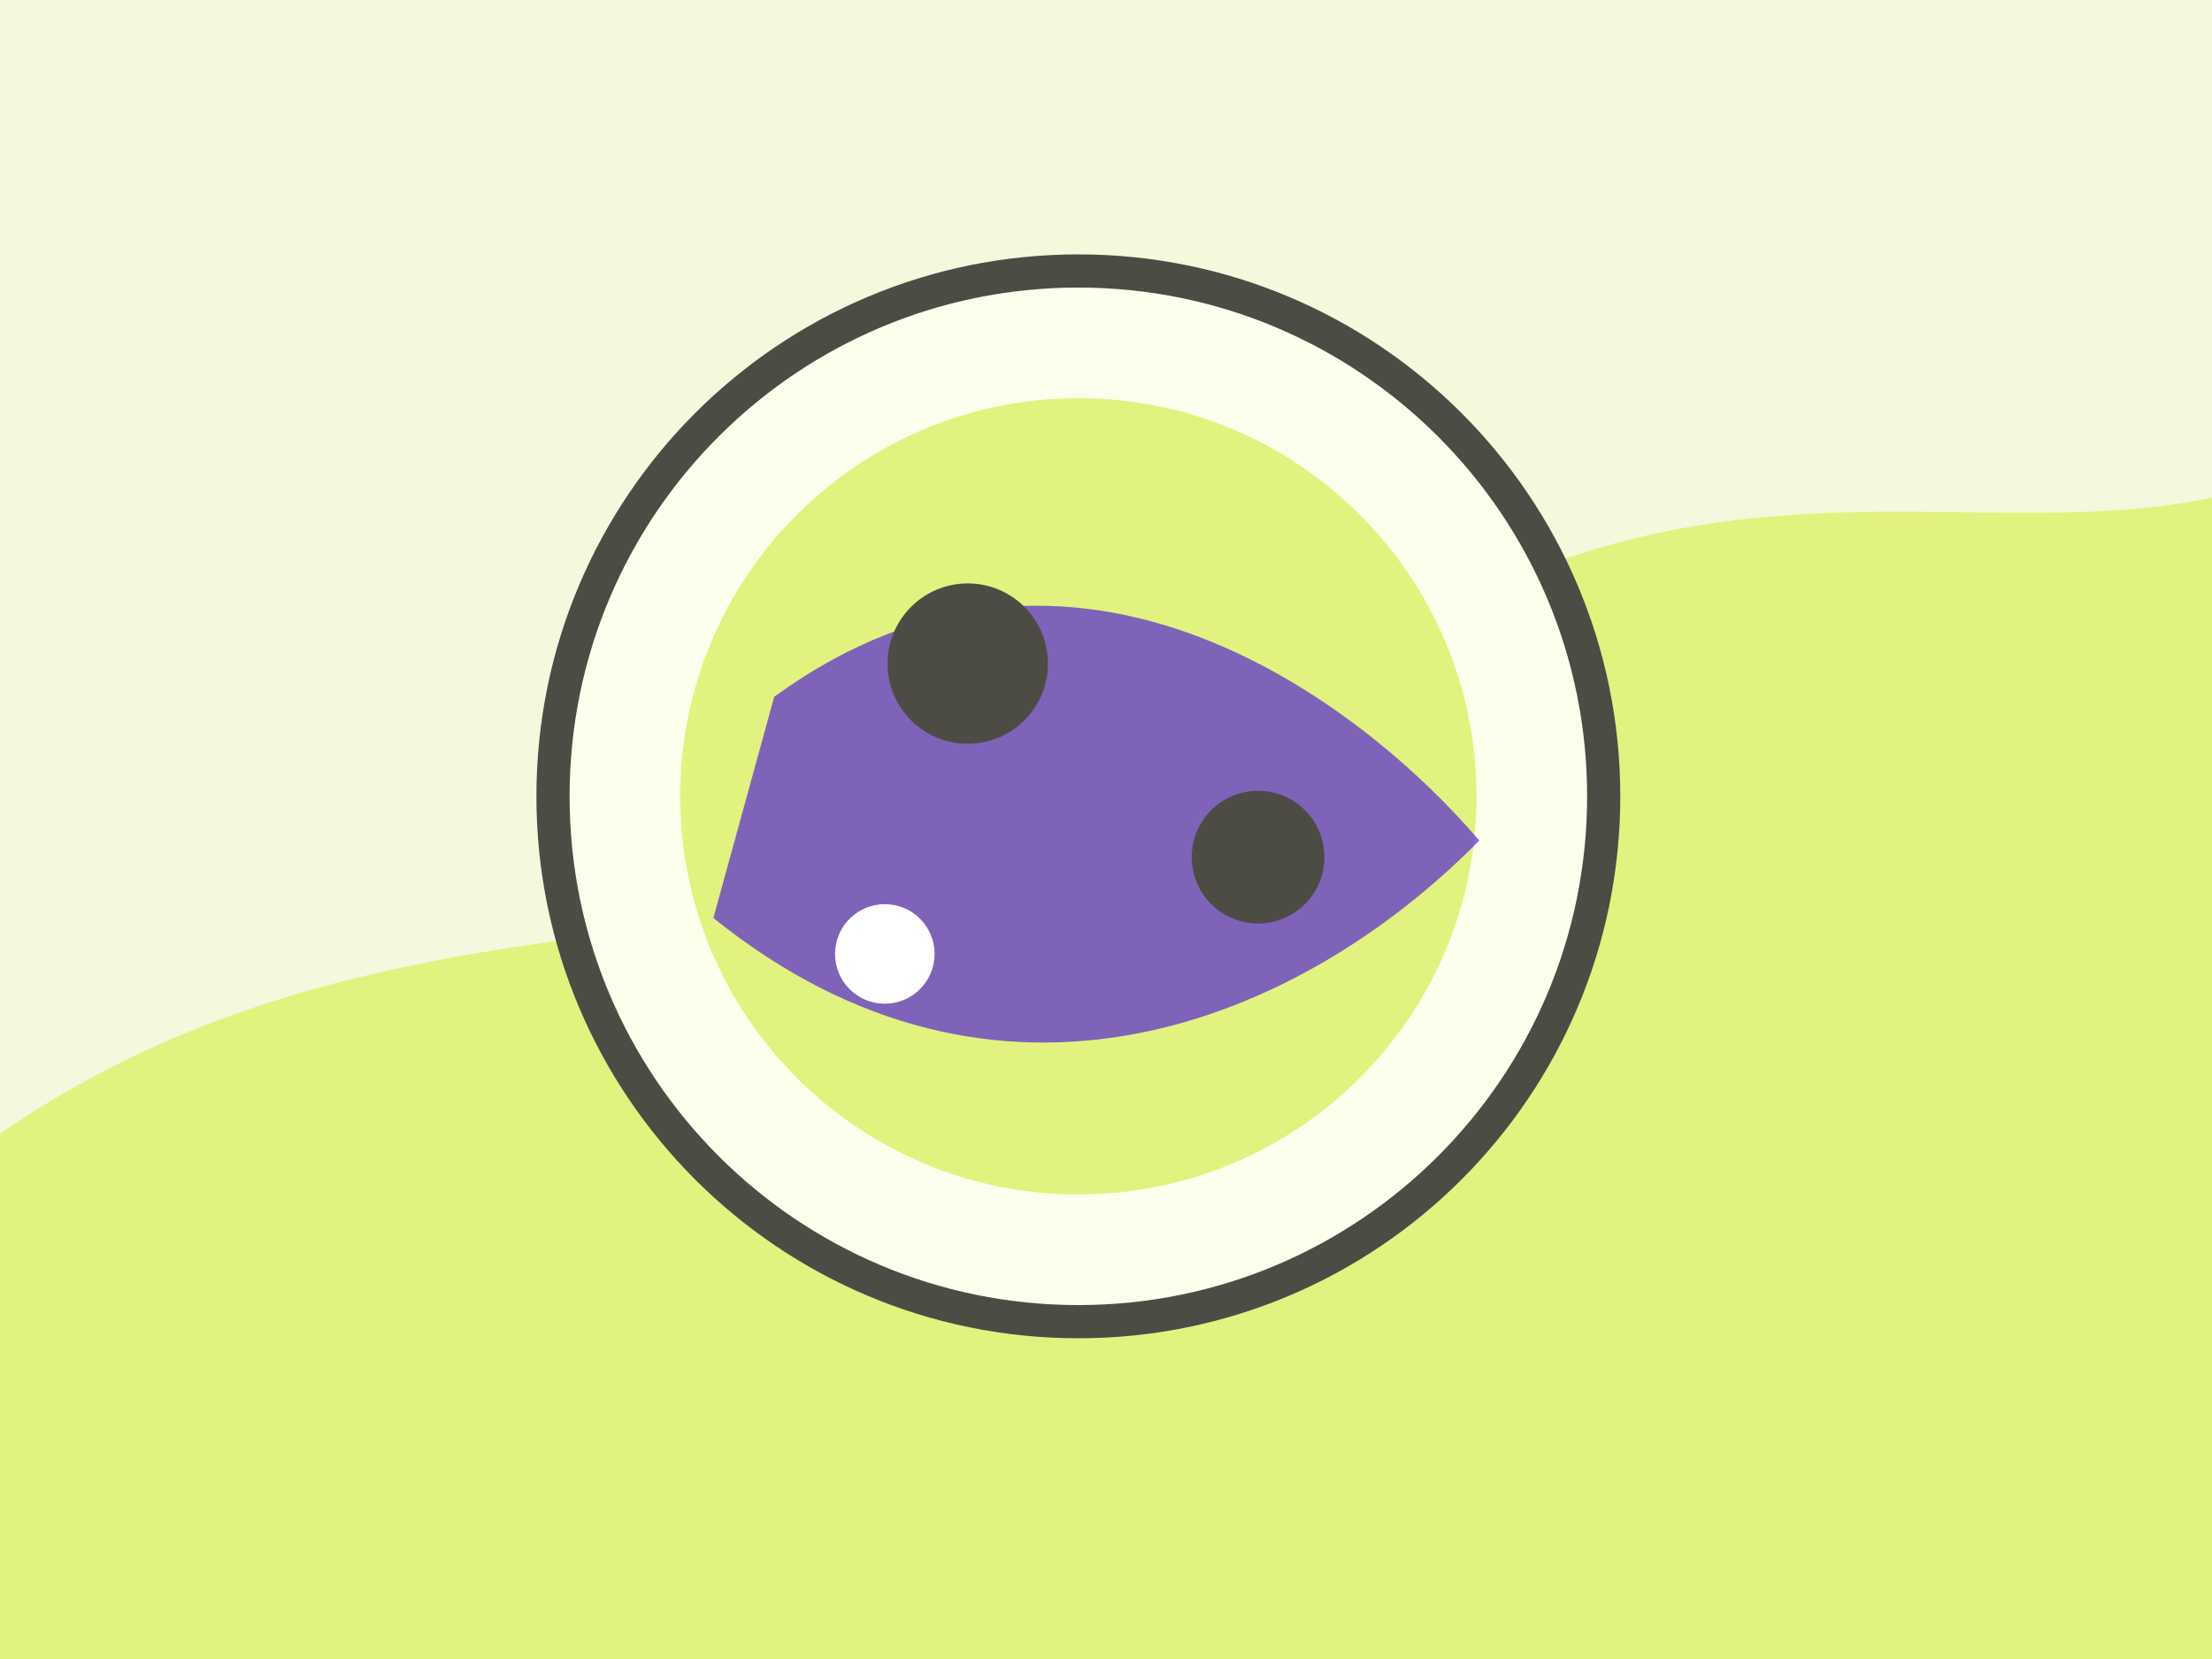
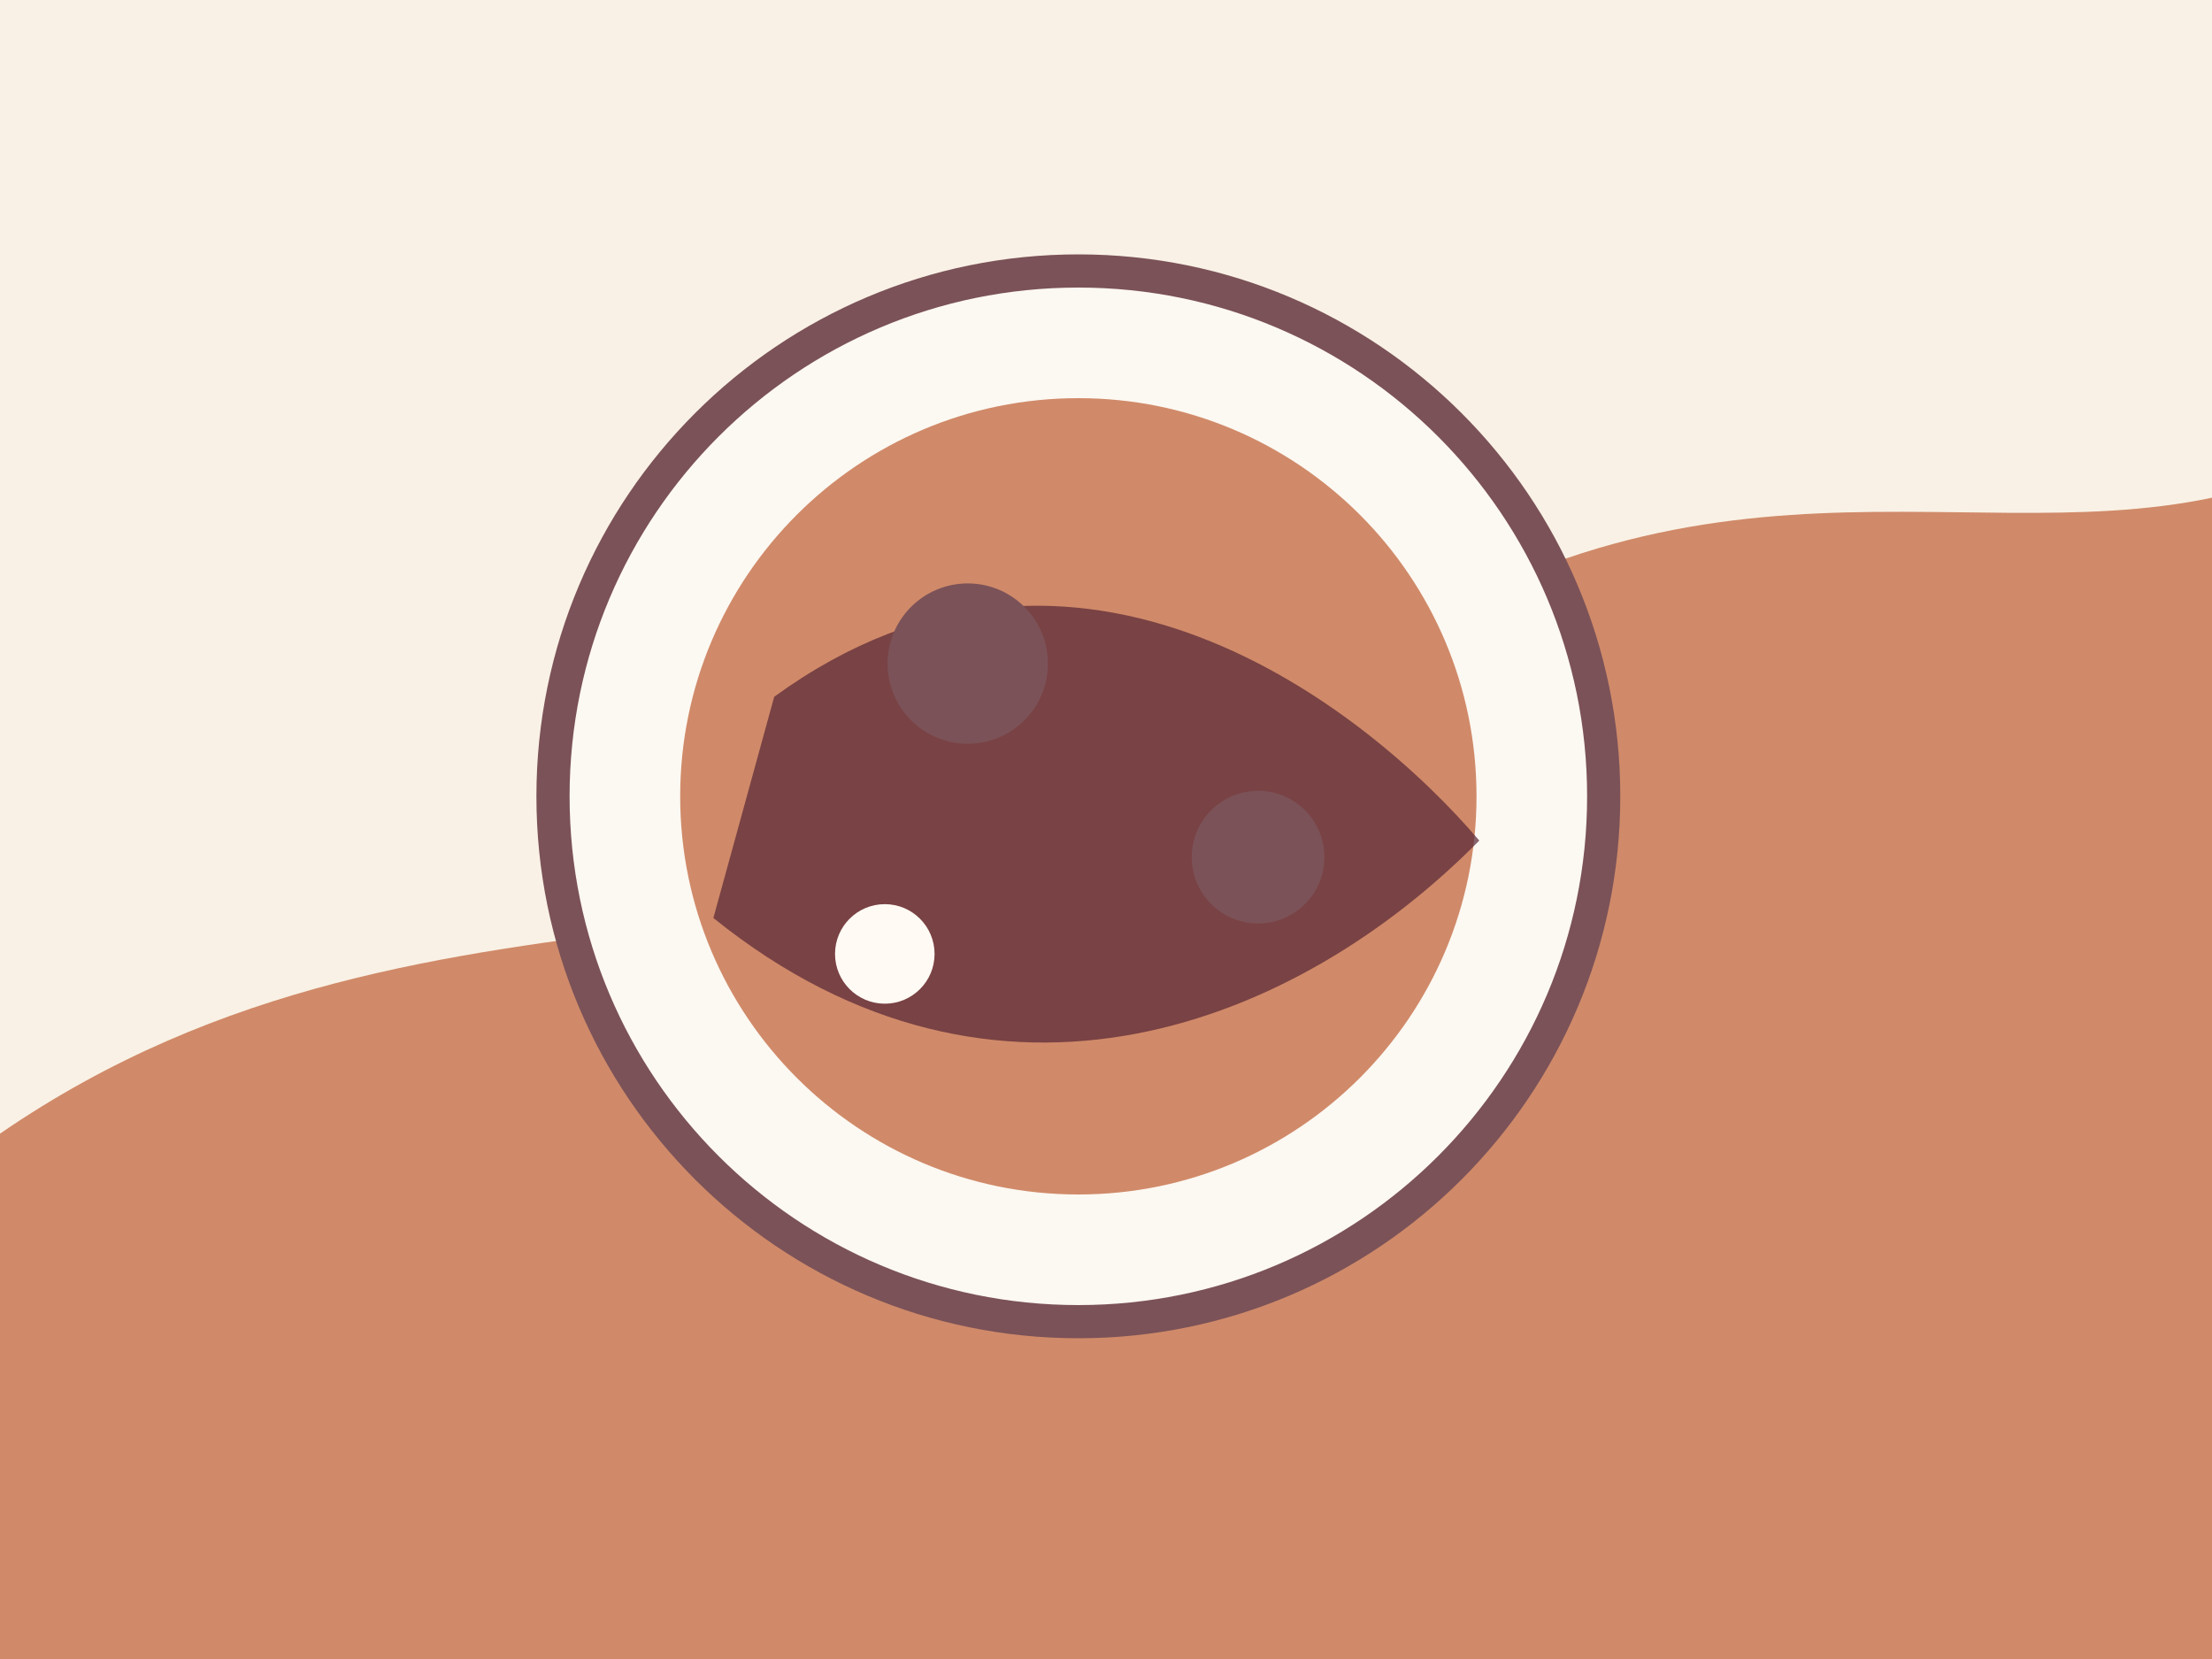
<svg xmlns="http://www.w3.org/2000/svg" viewBox="0 0 800 600" role="img" aria-labelledby="t d">
-   <rect width="800" height="600" fill="#F4F8DC" />
-   <path d="M0 410C160 300 330 370 465 260s240-60 335-80v420H0Z" fill="#E2F27F" />
-   <circle cx="390" cy="288" r="190" fill="#FDFFEC" stroke="#4C4C45" stroke-width="12" />
-   <circle cx="390" cy="288" r="144" fill="#E2F27F" />
-   <path d="M280 252c110-80 215 5 255 52-65 66-174 111-277 28" fill="#5427D2" opacity=".7" />
-   <circle cx="350" cy="240" r="29" fill="#4C4C45" />
-   <circle cx="455" cy="310" r="24" fill="#4C4C45" />
-   <circle cx="320" cy="345" r="18" fill="#FFFFFF" />
+   <rect width="800" height="600" fill="#F9F1E5" />
+   <path d="M0 410C160 300 330 370 465 260s240-60 335-80v420H0Z" fill="#D08A69" />
+   <circle cx="390" cy="288" r="190" fill="#FCF8F2" stroke="#7B5258" stroke-width="12" />
+   <circle cx="390" cy="288" r="144" fill="#D08A69" />
+   <path d="M280 252c110-80 215 5 255 52-65 66-174 111-277 28" fill="#542335" opacity=".7" />
+   <circle cx="350" cy="240" r="29" fill="#7B5258" />
+   <circle cx="455" cy="310" r="24" fill="#7B5258" />
+   <circle cx="320" cy="345" r="18" fill="#FFFAF4" />
</svg>
